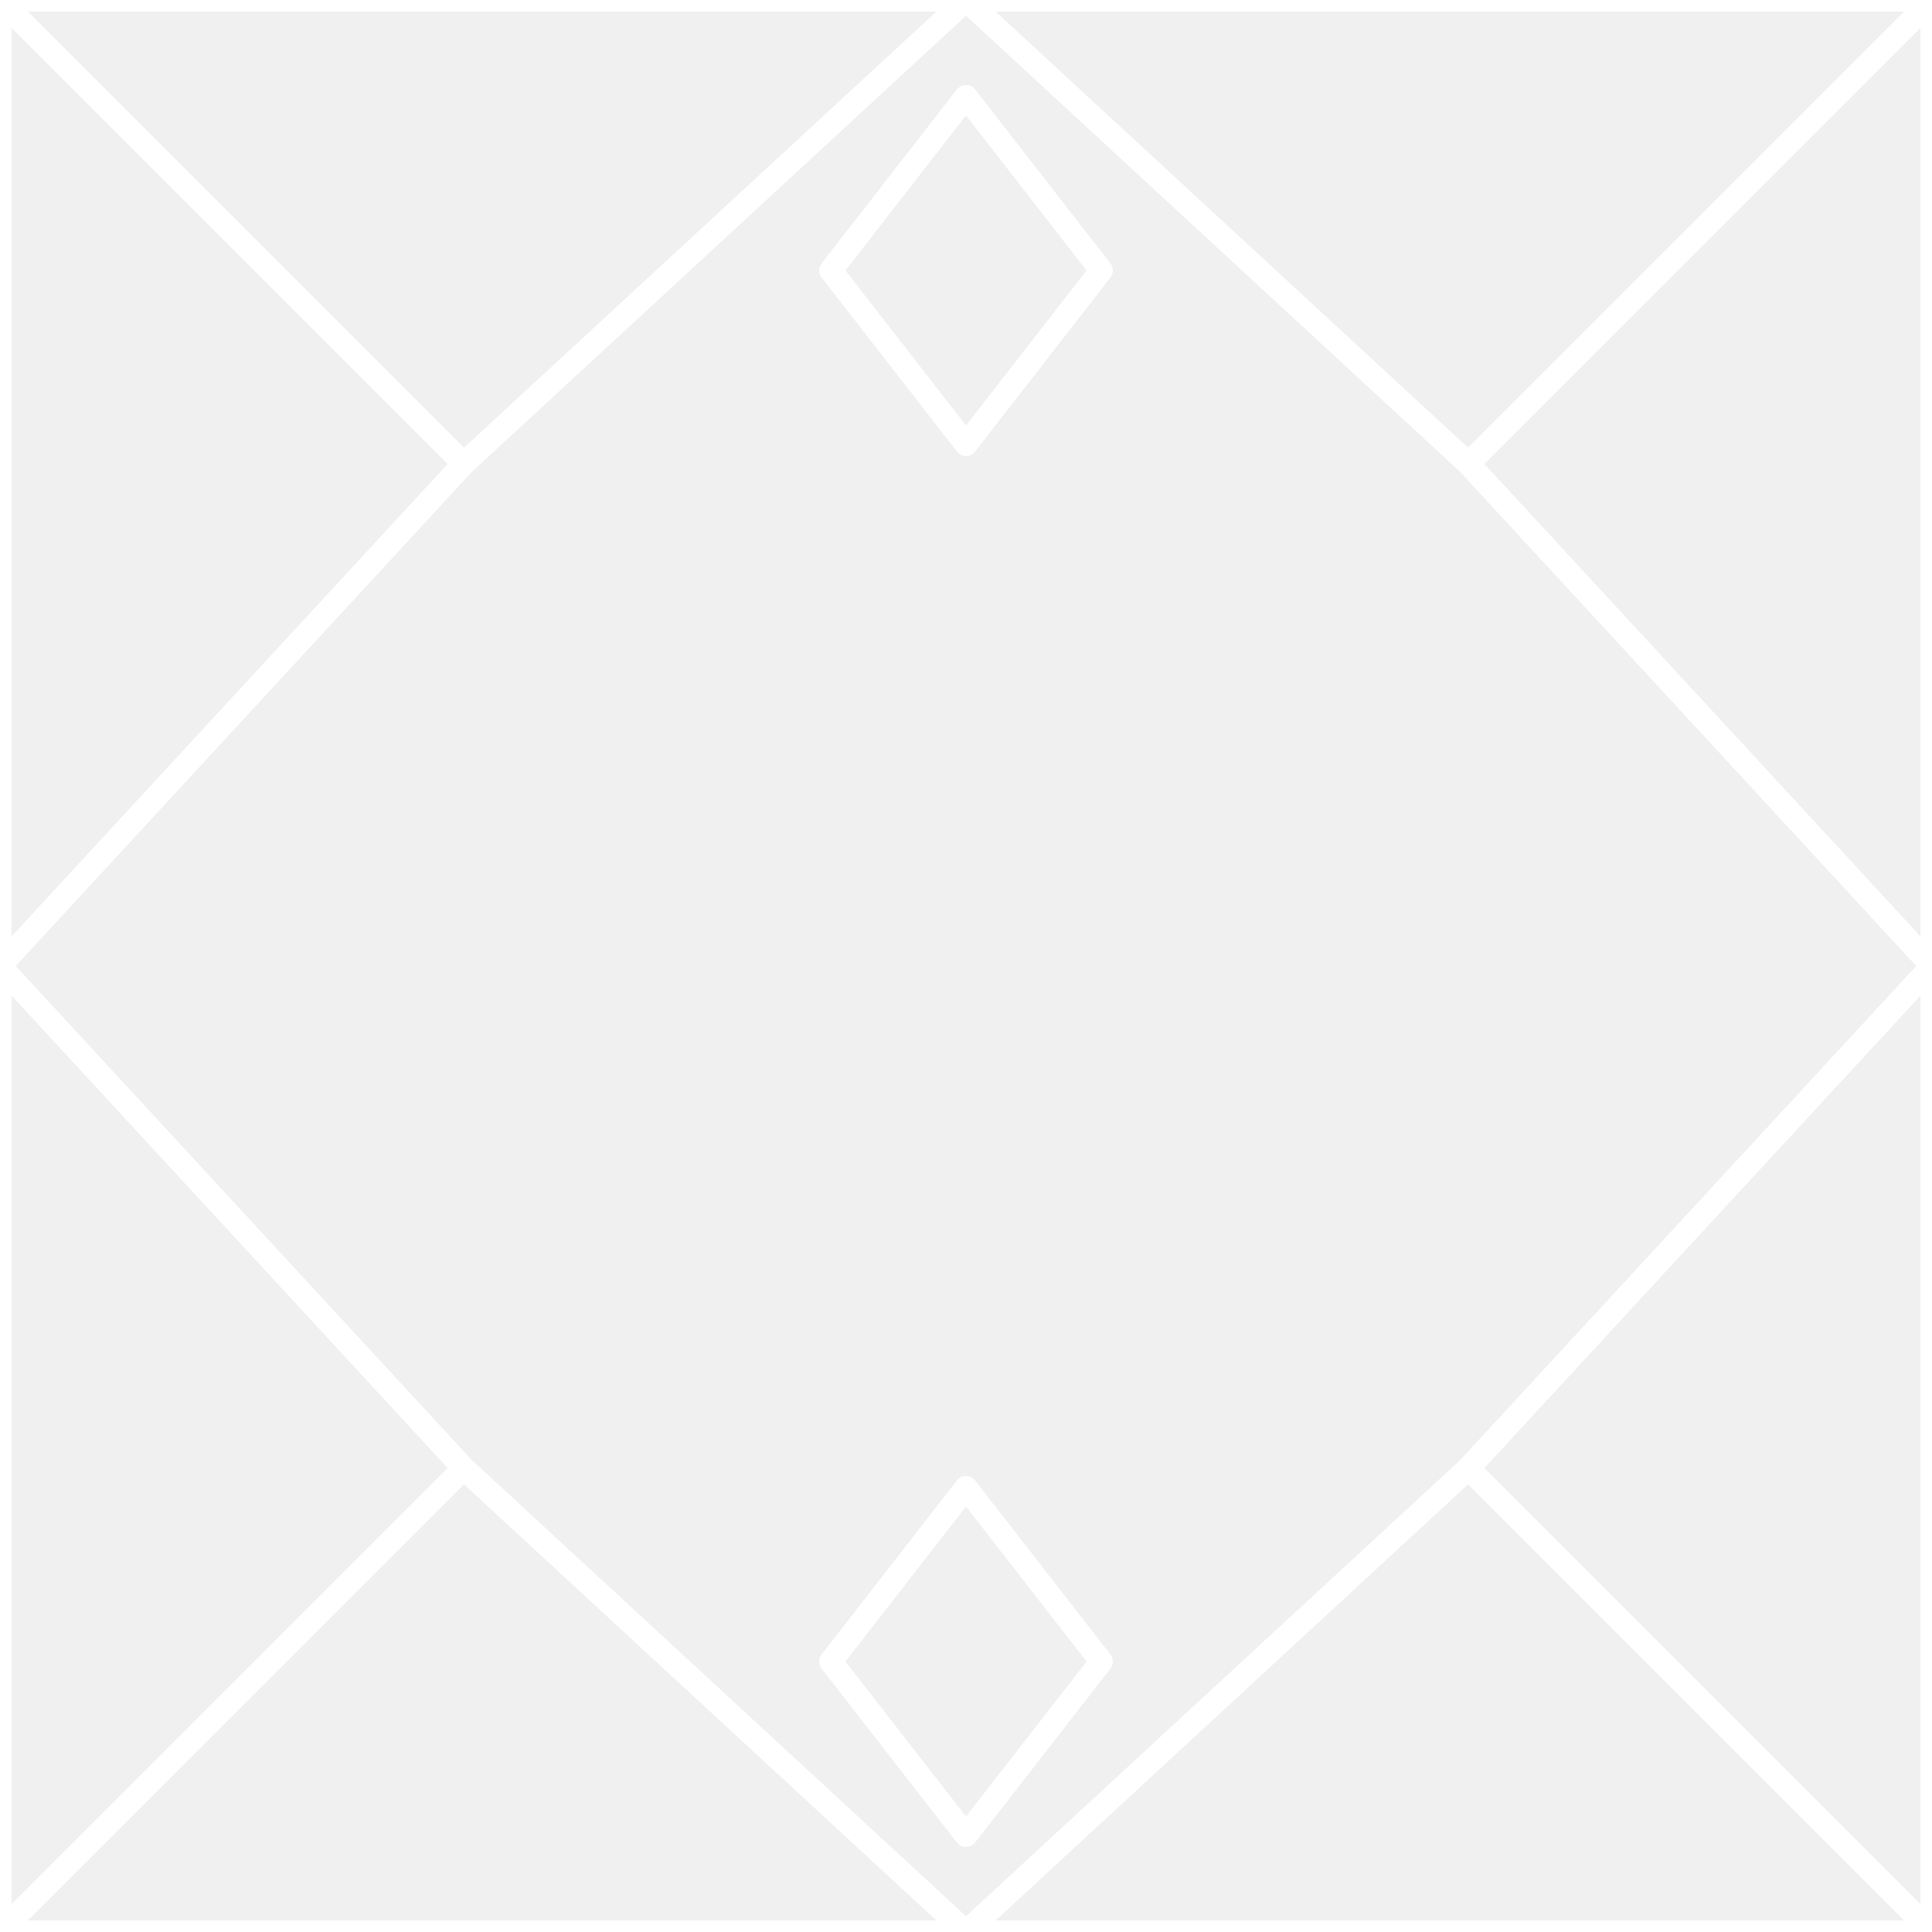
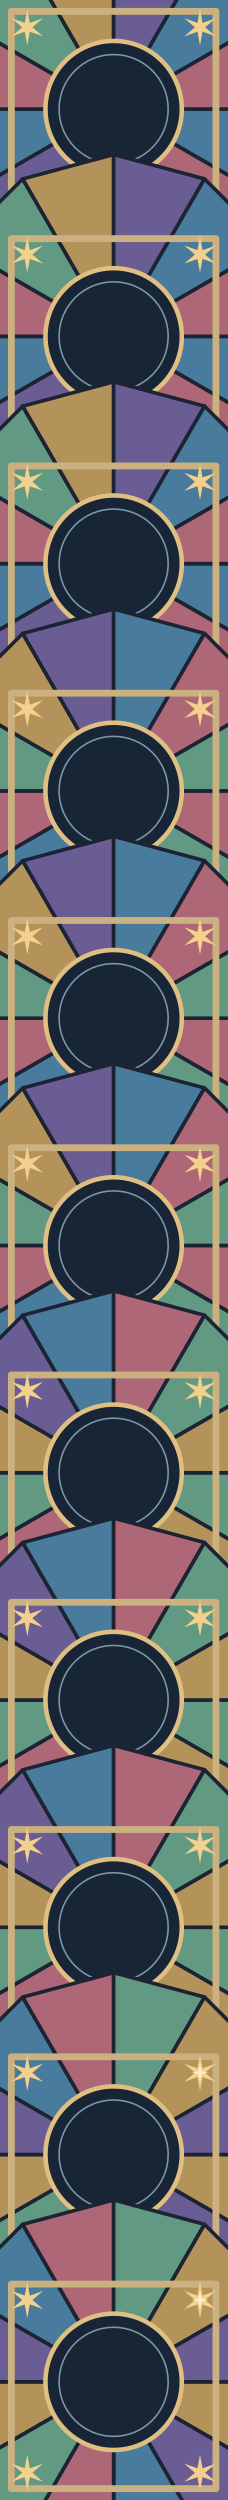
- <svg xmlns="http://www.w3.org/2000/svg" viewBox="0 0 100 100">
-   <g fill="none" stroke="white" stroke-width="1.2" stroke-linecap="round" stroke-linejoin="round">
-     <path d="M0 0h100v100H0zM0 0l24 24L50 0l26 24L100 0M0 100l24-24 26 24 26-24 24 24M0 0l24 24L0 50l24 26L0 100M100 0 76 24l24 26-24 26 24 24" />
-     <path d="m50 5 7 9-7 9-7-9zm0 72 7 9-7 9-7-9z" />
+ <svg xmlns="http://www.w3.org/2000/svg" viewBox="0 0 100 1100">
+   <defs />
+   <g transform="translate(0 0)">
+     <rect x="0" y="0" width="100" height="100" rx="0" fill="#182435" stroke="none" stroke-width="1" />
+     <path d="M50 48  130.0 48.0 119.282 88.0z" fill="#487b9c" stroke="#1c2333" stroke-width="1.6" stroke-linejoin="round" stroke-linecap="round" opacity="1" />
+     <path d="M50 48  119.282 88.0 90.0 117.282z" fill="#ad6777" stroke="#1c2333" stroke-width="1.6" stroke-linejoin="round" stroke-linecap="round" opacity="1" />
+     <path d="M50 48  90.0 117.282 50 128.0z" fill="#619982" stroke="#1c2333" stroke-width="1.6" stroke-linejoin="round" stroke-linecap="round" opacity="1" />
+     <path d="M50 48  50 128.0 10 117.282z" fill="#b39359" stroke="#1c2333" stroke-width="1.6" stroke-linejoin="round" stroke-linecap="round" opacity="1" />
+     <path d="M50 48  10 117.282 -19.282 88.0z" fill="#6a5d94" stroke="#1c2333" stroke-width="1.6" stroke-linejoin="round" stroke-linecap="round" opacity="1" />
+     <path d="M50 48  -19.282 88.0 -30.0 48z" fill="#487b9c" stroke="#1c2333" stroke-width="1.6" stroke-linejoin="round" stroke-linecap="round" opacity="1" />
+     <path d="M50 48  -30.0 48 -19.282 8z" fill="#ad6777" stroke="#1c2333" stroke-width="1.6" stroke-linejoin="round" stroke-linecap="round" opacity="1" />
+     <path d="M50 48  -19.282 8 10 -21.282z" fill="#619982" stroke="#1c2333" stroke-width="1.6" stroke-linejoin="round" stroke-linecap="round" opacity="1" />
+     <path d="M50 48  10 -21.282 50 -32.0z" fill="#b39359" stroke="#1c2333" stroke-width="1.6" stroke-linejoin="round" stroke-linecap="round" opacity="1" />
+     <path d="M50 48  50 -32.0 90.0 -21.282z" fill="#6a5d94" stroke="#1c2333" stroke-width="1.6" stroke-linejoin="round" stroke-linecap="round" opacity="1" />
+     <path d="M50 48  90.0 -21.282 119.282 8z" fill="#487b9c" stroke="#1c2333" stroke-width="1.6" stroke-linejoin="round" stroke-linecap="round" opacity="1" />
+     <path d="M50 48  119.282 8 130.0 48z" fill="#ad6777" stroke="#1c2333" stroke-width="1.6" stroke-linejoin="round" stroke-linecap="round" opacity="1" />
+     <circle cx="50" cy="48" r="30" fill="#182536" stroke="#e0bf83" stroke-width="2" />
+     <path d="M5 5h90v90H5z" fill="none" stroke="#ccb180" stroke-width="3" stroke-linejoin="round" stroke-linecap="round" opacity="1" />
+     <circle cx="50" cy="48" r="24" fill="none" stroke="#7b98a8" stroke-width="0.7" />
+     <polygon points="12.00,4.00 13.12,10.06 18.93,8.00 14.24,12.00 18.93,16.00 13.12,13.94 12.00,20.00 10.88,13.94 5.07,16.00 9.76,12.00 5.07,8.00 10.88,10.06" fill="#f3d18d" />
+     <polygon points="88.00,4.00 89.12,10.06 94.93,8.00 90.24,12.00 94.93,16.00 89.12,13.94 88.00,20.00 86.88,13.94 81.07,16.00 85.76,12.00 81.07,8.00 86.88,10.06" fill="#f3d18d" />
+     <polygon points="12.00,80.00 13.12,86.06 18.93,84.00 14.24,88.00 18.93,92.00 13.12,89.94 12.00,96.00 10.88,89.94 5.07,92.00 9.76,88.00 5.07,84.00 10.88,86.06" fill="#f3d18d" />
+     <polygon points="88.00,80.00 89.12,86.06 94.93,84.00 90.24,88.00 94.93,92.00 89.12,89.94 88.00,96.00 86.88,89.94 81.07,92.00 85.76,88.00 81.07,84.00 86.88,86.06" fill="#f3d18d" />
+   </g>
+   <g transform="translate(0 100)">
+     <rect x="0" y="0" width="100" height="100" rx="0" fill="#182435" stroke="none" stroke-width="1" />
+     <path d="M50 48  130.0 48.0 119.282 88.0z" fill="#487b9c" stroke="#1c2333" stroke-width="1.6" stroke-linejoin="round" stroke-linecap="round" opacity="1" />
+     <path d="M50 48  119.282 88.0 90.0 117.282z" fill="#ad6777" stroke="#1c2333" stroke-width="1.6" stroke-linejoin="round" stroke-linecap="round" opacity="1" />
+     <path d="M50 48  90.0 117.282 50 128.0z" fill="#619982" stroke="#1c2333" stroke-width="1.6" stroke-linejoin="round" stroke-linecap="round" opacity="1" />
+     <path d="M50 48  50 128.0 10 117.282z" fill="#b39359" stroke="#1c2333" stroke-width="1.6" stroke-linejoin="round" stroke-linecap="round" opacity="1" />
+     <path d="M50 48  10 117.282 -19.282 88.0z" fill="#6a5d94" stroke="#1c2333" stroke-width="1.6" stroke-linejoin="round" stroke-linecap="round" opacity="1" />
+     <path d="M50 48  -19.282 88.0 -30.0 48z" fill="#487b9c" stroke="#1c2333" stroke-width="1.6" stroke-linejoin="round" stroke-linecap="round" opacity="1" />
+     <path d="M50 48  -30.0 48 -19.282 8z" fill="#ad6777" stroke="#1c2333" stroke-width="1.6" stroke-linejoin="round" stroke-linecap="round" opacity="1" />
+     <path d="M50 48  -19.282 8 10 -21.282z" fill="#619982" stroke="#1c2333" stroke-width="1.6" stroke-linejoin="round" stroke-linecap="round" opacity="1" />
+     <path d="M50 48  10 -21.282 50 -32.0z" fill="#b39359" stroke="#1c2333" stroke-width="1.6" stroke-linejoin="round" stroke-linecap="round" opacity="1" />
+     <path d="M50 48  50 -32.0 90.0 -21.282z" fill="#6a5d94" stroke="#1c2333" stroke-width="1.6" stroke-linejoin="round" stroke-linecap="round" opacity="1" />
+     <path d="M50 48  90.0 -21.282 119.282 8z" fill="#487b9c" stroke="#1c2333" stroke-width="1.6" stroke-linejoin="round" stroke-linecap="round" opacity="1" />
+     <path d="M50 48  119.282 8 130.0 48z" fill="#ad6777" stroke="#1c2333" stroke-width="1.6" stroke-linejoin="round" stroke-linecap="round" opacity="1" />
+     <circle cx="50" cy="48" r="30" fill="#182536" stroke="#e0bf83" stroke-width="2" />
+     <path d="M5 5h90v90H5z" fill="none" stroke="#ccb180" stroke-width="3" stroke-linejoin="round" stroke-linecap="round" opacity="1" />
+     <circle cx="50" cy="48" r="24" fill="none" stroke="#7b98a8" stroke-width="0.7" />
+     <polygon points="12.00,4.00 13.12,10.06 18.93,8.00 14.24,12.00 18.93,16.00 13.12,13.94 12.00,20.00 10.88,13.94 5.07,16.00 9.76,12.00 5.07,8.00 10.88,10.06" fill="#f3d18d" />
+     <polygon points="88.00,4.00 89.12,10.06 94.93,8.00 90.24,12.00 94.93,16.00 89.12,13.94 88.00,20.00 86.88,13.94 81.07,16.00 85.76,12.00 81.07,8.00 86.88,10.06" fill="#f3d18d" />
+     <polygon points="12.00,80.00 13.12,86.06 18.93,84.00 14.24,88.00 18.93,92.00 13.12,89.94 12.00,96.00 10.88,89.94 5.07,92.00 9.76,88.00 5.07,84.00 10.88,86.06" fill="#f3d18d" />
+     <polygon points="88.00,80.00 89.12,86.06 94.93,84.00 90.24,88.00 94.93,92.00 89.12,89.94 88.00,96.00 86.88,89.94 81.07,92.00 85.76,88.00 81.07,84.00 86.88,86.06" fill="#f3d18d" />
+   </g>
+   <g transform="translate(0 200)">
+     <rect x="0" y="0" width="100" height="100" rx="0" fill="#182435" stroke="none" stroke-width="1" />
+     <path d="M50 48  130.0 48.0 119.282 88.0z" fill="#487b9c" stroke="#1c2333" stroke-width="1.6" stroke-linejoin="round" stroke-linecap="round" opacity="1" />
+     <path d="M50 48  119.282 88.0 90.0 117.282z" fill="#ad6777" stroke="#1c2333" stroke-width="1.6" stroke-linejoin="round" stroke-linecap="round" opacity="1" />
+     <path d="M50 48  90.0 117.282 50 128.0z" fill="#619982" stroke="#1c2333" stroke-width="1.6" stroke-linejoin="round" stroke-linecap="round" opacity="1" />
+     <path d="M50 48  50 128.0 10 117.282z" fill="#b39359" stroke="#1c2333" stroke-width="1.6" stroke-linejoin="round" stroke-linecap="round" opacity="1" />
+     <path d="M50 48  10 117.282 -19.282 88.0z" fill="#6a5d94" stroke="#1c2333" stroke-width="1.6" stroke-linejoin="round" stroke-linecap="round" opacity="1" />
+     <path d="M50 48  -19.282 88.0 -30.0 48z" fill="#487b9c" stroke="#1c2333" stroke-width="1.6" stroke-linejoin="round" stroke-linecap="round" opacity="1" />
+     <path d="M50 48  -30.0 48 -19.282 8z" fill="#ad6777" stroke="#1c2333" stroke-width="1.6" stroke-linejoin="round" stroke-linecap="round" opacity="1" />
+     <path d="M50 48  -19.282 8 10 -21.282z" fill="#619982" stroke="#1c2333" stroke-width="1.6" stroke-linejoin="round" stroke-linecap="round" opacity="1" />
+     <path d="M50 48  10 -21.282 50 -32.0z" fill="#b39359" stroke="#1c2333" stroke-width="1.6" stroke-linejoin="round" stroke-linecap="round" opacity="1" />
+     <path d="M50 48  50 -32.0 90.0 -21.282z" fill="#6a5d94" stroke="#1c2333" stroke-width="1.6" stroke-linejoin="round" stroke-linecap="round" opacity="1" />
+     <path d="M50 48  90.0 -21.282 119.282 8z" fill="#487b9c" stroke="#1c2333" stroke-width="1.6" stroke-linejoin="round" stroke-linecap="round" opacity="1" />
+     <path d="M50 48  119.282 8 130.0 48z" fill="#ad6777" stroke="#1c2333" stroke-width="1.6" stroke-linejoin="round" stroke-linecap="round" opacity="1" />
+     <circle cx="50" cy="48" r="30" fill="#182536" stroke="#e0bf83" stroke-width="2" />
+     <path d="M5 5h90v90H5z" fill="none" stroke="#ccb180" stroke-width="3" stroke-linejoin="round" stroke-linecap="round" opacity="1" />
+     <circle cx="50" cy="48" r="24" fill="none" stroke="#7b98a8" stroke-width="0.7" />
+     <polygon points="12.00,4.00 13.12,10.06 18.93,8.00 14.24,12.00 18.93,16.00 13.12,13.94 12.00,20.00 10.88,13.94 5.07,16.00 9.76,12.00 5.07,8.00 10.88,10.06" fill="#f3d18d" />
+     <polygon points="88.00,4.00 89.12,10.06 94.93,8.00 90.24,12.00 94.93,16.00 89.12,13.94 88.00,20.00 86.88,13.94 81.07,16.00 85.76,12.00 81.07,8.00 86.88,10.06" fill="#f3d18d" />
+     <polygon points="12.00,80.00 13.12,86.06 18.93,84.00 14.24,88.00 18.93,92.00 13.12,89.94 12.00,96.00 10.88,89.94 5.07,92.00 9.76,88.00 5.07,84.00 10.88,86.06" fill="#f3d18d" />
+     <polygon points="88.00,80.00 89.12,86.06 94.93,84.00 90.24,88.00 94.93,92.00 89.12,89.94 88.00,96.00 86.88,89.94 81.07,92.00 85.76,88.00 81.07,84.00 86.88,86.06" fill="#f3d18d" />
+   </g>
+   <g transform="translate(0 300)">
+     <rect x="0" y="0" width="100" height="100" rx="0" fill="#182435" stroke="none" stroke-width="1" />
+     <path d="M50 48  130.0 48.0 119.282 88.0z" fill="#ad6777" stroke="#1c2333" stroke-width="1.6" stroke-linejoin="round" stroke-linecap="round" opacity="1" />
+     <path d="M50 48  119.282 88.0 90.0 117.282z" fill="#619982" stroke="#1c2333" stroke-width="1.6" stroke-linejoin="round" stroke-linecap="round" opacity="1" />
+     <path d="M50 48  90.0 117.282 50 128.0z" fill="#b39359" stroke="#1c2333" stroke-width="1.6" stroke-linejoin="round" stroke-linecap="round" opacity="1" />
+     <path d="M50 48  50 128.0 10 117.282z" fill="#6a5d94" stroke="#1c2333" stroke-width="1.6" stroke-linejoin="round" stroke-linecap="round" opacity="1" />
+     <path d="M50 48  10 117.282 -19.282 88.0z" fill="#487b9c" stroke="#1c2333" stroke-width="1.6" stroke-linejoin="round" stroke-linecap="round" opacity="1" />
+     <path d="M50 48  -19.282 88.0 -30.0 48z" fill="#ad6777" stroke="#1c2333" stroke-width="1.6" stroke-linejoin="round" stroke-linecap="round" opacity="1" />
+     <path d="M50 48  -30.0 48 -19.282 8z" fill="#619982" stroke="#1c2333" stroke-width="1.6" stroke-linejoin="round" stroke-linecap="round" opacity="1" />
+     <path d="M50 48  -19.282 8 10 -21.282z" fill="#b39359" stroke="#1c2333" stroke-width="1.6" stroke-linejoin="round" stroke-linecap="round" opacity="1" />
+     <path d="M50 48  10 -21.282 50 -32.0z" fill="#6a5d94" stroke="#1c2333" stroke-width="1.6" stroke-linejoin="round" stroke-linecap="round" opacity="1" />
+     <path d="M50 48  50 -32.0 90.0 -21.282z" fill="#487b9c" stroke="#1c2333" stroke-width="1.6" stroke-linejoin="round" stroke-linecap="round" opacity="1" />
+     <path d="M50 48  90.0 -21.282 119.282 8z" fill="#ad6777" stroke="#1c2333" stroke-width="1.6" stroke-linejoin="round" stroke-linecap="round" opacity="1" />
+     <path d="M50 48  119.282 8 130.0 48z" fill="#619982" stroke="#1c2333" stroke-width="1.6" stroke-linejoin="round" stroke-linecap="round" opacity="1" />
+     <circle cx="50" cy="48" r="30" fill="#182536" stroke="#e0bf83" stroke-width="2" />
+     <path d="M5 5h90v90H5z" fill="none" stroke="#ccb180" stroke-width="3" stroke-linejoin="round" stroke-linecap="round" opacity="1" />
+     <circle cx="50" cy="48" r="24" fill="none" stroke="#7b98a8" stroke-width="0.7" />
+     <polygon points="12.00,4.00 13.12,10.06 18.93,8.00 14.24,12.00 18.93,16.00 13.12,13.94 12.00,20.00 10.88,13.94 5.07,16.00 9.76,12.00 5.07,8.00 10.88,10.06" fill="#f3d18d" />
+     <polygon points="88.00,4.00 89.12,10.06 94.93,8.00 90.24,12.00 94.93,16.00 89.12,13.94 88.00,20.00 86.88,13.94 81.07,16.00 85.76,12.00 81.07,8.00 86.88,10.06" fill="#f3d18d" />
+     <polygon points="12.00,80.00 13.12,86.06 18.93,84.00 14.24,88.00 18.93,92.00 13.12,89.94 12.00,96.00 10.88,89.94 5.07,92.00 9.76,88.00 5.07,84.00 10.88,86.06" fill="#f3d18d" />
+     <polygon points="88.00,80.00 89.12,86.06 94.93,84.00 90.24,88.00 94.93,92.00 89.12,89.94 88.00,96.00 86.88,89.94 81.07,92.00 85.76,88.00 81.07,84.00 86.88,86.06" fill="#f3d18d" />
+   </g>
+   <g transform="translate(0 400)">
+     <rect x="0" y="0" width="100" height="100" rx="0" fill="#182435" stroke="none" stroke-width="1" />
+     <path d="M50 48  130.0 48.0 119.282 88.0z" fill="#ad6777" stroke="#1c2333" stroke-width="1.6" stroke-linejoin="round" stroke-linecap="round" opacity="1" />
+     <path d="M50 48  119.282 88.0 90.0 117.282z" fill="#619982" stroke="#1c2333" stroke-width="1.6" stroke-linejoin="round" stroke-linecap="round" opacity="1" />
+     <path d="M50 48  90.0 117.282 50 128.0z" fill="#b39359" stroke="#1c2333" stroke-width="1.6" stroke-linejoin="round" stroke-linecap="round" opacity="1" />
+     <path d="M50 48  50 128.0 10 117.282z" fill="#6a5d94" stroke="#1c2333" stroke-width="1.6" stroke-linejoin="round" stroke-linecap="round" opacity="1" />
+     <path d="M50 48  10 117.282 -19.282 88.0z" fill="#487b9c" stroke="#1c2333" stroke-width="1.6" stroke-linejoin="round" stroke-linecap="round" opacity="1" />
+     <path d="M50 48  -19.282 88.0 -30.0 48z" fill="#ad6777" stroke="#1c2333" stroke-width="1.6" stroke-linejoin="round" stroke-linecap="round" opacity="1" />
+     <path d="M50 48  -30.0 48 -19.282 8z" fill="#619982" stroke="#1c2333" stroke-width="1.6" stroke-linejoin="round" stroke-linecap="round" opacity="1" />
+     <path d="M50 48  -19.282 8 10 -21.282z" fill="#b39359" stroke="#1c2333" stroke-width="1.6" stroke-linejoin="round" stroke-linecap="round" opacity="1" />
+     <path d="M50 48  10 -21.282 50 -32.0z" fill="#6a5d94" stroke="#1c2333" stroke-width="1.6" stroke-linejoin="round" stroke-linecap="round" opacity="1" />
+     <path d="M50 48  50 -32.0 90.0 -21.282z" fill="#487b9c" stroke="#1c2333" stroke-width="1.6" stroke-linejoin="round" stroke-linecap="round" opacity="1" />
+     <path d="M50 48  90.0 -21.282 119.282 8z" fill="#ad6777" stroke="#1c2333" stroke-width="1.6" stroke-linejoin="round" stroke-linecap="round" opacity="1" />
+     <path d="M50 48  119.282 8 130.0 48z" fill="#619982" stroke="#1c2333" stroke-width="1.6" stroke-linejoin="round" stroke-linecap="round" opacity="1" />
+     <circle cx="50" cy="48" r="30" fill="#182536" stroke="#e0bf83" stroke-width="2" />
+     <path d="M5 5h90v90H5z" fill="none" stroke="#ccb180" stroke-width="3" stroke-linejoin="round" stroke-linecap="round" opacity="1" />
+     <circle cx="50" cy="48" r="24" fill="none" stroke="#7b98a8" stroke-width="0.7" />
+     <polygon points="12.00,4.00 13.12,10.06 18.93,8.00 14.24,12.00 18.93,16.00 13.12,13.94 12.00,20.00 10.88,13.94 5.07,16.00 9.76,12.00 5.07,8.00 10.88,10.06" fill="#f3d18d" />
+     <polygon points="88.00,4.00 89.12,10.06 94.93,8.00 90.24,12.00 94.93,16.00 89.12,13.94 88.00,20.00 86.88,13.94 81.07,16.00 85.76,12.00 81.07,8.00 86.88,10.06" fill="#f3d18d" />
+     <polygon points="12.00,80.00 13.12,86.06 18.93,84.00 14.24,88.00 18.93,92.00 13.12,89.94 12.00,96.00 10.88,89.94 5.07,92.00 9.76,88.00 5.07,84.00 10.88,86.06" fill="#f3d18d" />
+     <polygon points="88.00,80.00 89.12,86.06 94.93,84.00 90.24,88.00 94.93,92.00 89.12,89.94 88.00,96.00 86.88,89.94 81.07,92.00 85.76,88.00 81.07,84.00 86.88,86.06" fill="#f3d18d" />
+   </g>
+   <g transform="translate(0 500)">
+     <rect x="0" y="0" width="100" height="100" rx="0" fill="#182435" stroke="none" stroke-width="1" />
+     <path d="M50 48  130.0 48.0 119.282 88.0z" fill="#ad6777" stroke="#1c2333" stroke-width="1.6" stroke-linejoin="round" stroke-linecap="round" opacity="1" />
+     <path d="M50 48  119.282 88.0 90.0 117.282z" fill="#619982" stroke="#1c2333" stroke-width="1.6" stroke-linejoin="round" stroke-linecap="round" opacity="1" />
+     <path d="M50 48  90.0 117.282 50 128.0z" fill="#b39359" stroke="#1c2333" stroke-width="1.6" stroke-linejoin="round" stroke-linecap="round" opacity="1" />
+     <path d="M50 48  50 128.0 10 117.282z" fill="#6a5d94" stroke="#1c2333" stroke-width="1.6" stroke-linejoin="round" stroke-linecap="round" opacity="1" />
+     <path d="M50 48  10 117.282 -19.282 88.0z" fill="#487b9c" stroke="#1c2333" stroke-width="1.6" stroke-linejoin="round" stroke-linecap="round" opacity="1" />
+     <path d="M50 48  -19.282 88.0 -30.0 48z" fill="#ad6777" stroke="#1c2333" stroke-width="1.6" stroke-linejoin="round" stroke-linecap="round" opacity="1" />
+     <path d="M50 48  -30.0 48 -19.282 8z" fill="#619982" stroke="#1c2333" stroke-width="1.6" stroke-linejoin="round" stroke-linecap="round" opacity="1" />
+     <path d="M50 48  -19.282 8 10 -21.282z" fill="#b39359" stroke="#1c2333" stroke-width="1.6" stroke-linejoin="round" stroke-linecap="round" opacity="1" />
+     <path d="M50 48  10 -21.282 50 -32.0z" fill="#6a5d94" stroke="#1c2333" stroke-width="1.6" stroke-linejoin="round" stroke-linecap="round" opacity="1" />
+     <path d="M50 48  50 -32.0 90.0 -21.282z" fill="#487b9c" stroke="#1c2333" stroke-width="1.6" stroke-linejoin="round" stroke-linecap="round" opacity="1" />
+     <path d="M50 48  90.0 -21.282 119.282 8z" fill="#ad6777" stroke="#1c2333" stroke-width="1.6" stroke-linejoin="round" stroke-linecap="round" opacity="1" />
+     <path d="M50 48  119.282 8 130.0 48z" fill="#619982" stroke="#1c2333" stroke-width="1.6" stroke-linejoin="round" stroke-linecap="round" opacity="1" />
+     <circle cx="50" cy="48" r="30" fill="#182536" stroke="#e0bf83" stroke-width="2" />
+     <path d="M5 5h90v90H5z" fill="none" stroke="#ccb180" stroke-width="3" stroke-linejoin="round" stroke-linecap="round" opacity="1" />
+     <circle cx="50" cy="48" r="24" fill="none" stroke="#7b98a8" stroke-width="0.7" />
+     <polygon points="12.00,4.00 13.12,10.06 18.93,8.00 14.24,12.00 18.93,16.00 13.12,13.94 12.00,20.00 10.88,13.94 5.07,16.00 9.76,12.00 5.07,8.00 10.88,10.06" fill="#f3d18d" />
+     <polygon points="88.00,4.00 89.12,10.06 94.93,8.00 90.24,12.00 94.93,16.00 89.12,13.94 88.00,20.00 86.88,13.94 81.07,16.00 85.76,12.00 81.07,8.00 86.88,10.06" fill="#f3d18d" />
+     <polygon points="12.00,80.00 13.12,86.06 18.93,84.00 14.24,88.00 18.93,92.00 13.12,89.94 12.00,96.00 10.88,89.94 5.07,92.00 9.76,88.00 5.07,84.00 10.88,86.06" fill="#f3d18d" />
+     <polygon points="88.00,80.00 89.12,86.06 94.93,84.00 90.24,88.00 94.93,92.00 89.12,89.94 88.00,96.00 86.88,89.94 81.07,92.00 85.76,88.00 81.07,84.00 86.88,86.06" fill="#f3d18d" />
+   </g>
+   <g transform="translate(0 600)">
+     <rect x="0" y="0" width="100" height="100" rx="0" fill="#182435" stroke="none" stroke-width="1" />
+     <path d="M50 48  130.0 48.0 119.282 88.0z" fill="#619982" stroke="#1c2333" stroke-width="1.6" stroke-linejoin="round" stroke-linecap="round" opacity="1" />
+     <path d="M50 48  119.282 88.0 90.0 117.282z" fill="#b39359" stroke="#1c2333" stroke-width="1.6" stroke-linejoin="round" stroke-linecap="round" opacity="1" />
+     <path d="M50 48  90.0 117.282 50 128.0z" fill="#6a5d94" stroke="#1c2333" stroke-width="1.6" stroke-linejoin="round" stroke-linecap="round" opacity="1" />
+     <path d="M50 48  50 128.0 10 117.282z" fill="#487b9c" stroke="#1c2333" stroke-width="1.6" stroke-linejoin="round" stroke-linecap="round" opacity="1" />
+     <path d="M50 48  10 117.282 -19.282 88.0z" fill="#ad6777" stroke="#1c2333" stroke-width="1.6" stroke-linejoin="round" stroke-linecap="round" opacity="1" />
+     <path d="M50 48  -19.282 88.0 -30.0 48z" fill="#619982" stroke="#1c2333" stroke-width="1.6" stroke-linejoin="round" stroke-linecap="round" opacity="1" />
+     <path d="M50 48  -30.0 48 -19.282 8z" fill="#b39359" stroke="#1c2333" stroke-width="1.6" stroke-linejoin="round" stroke-linecap="round" opacity="1" />
+     <path d="M50 48  -19.282 8 10 -21.282z" fill="#6a5d94" stroke="#1c2333" stroke-width="1.6" stroke-linejoin="round" stroke-linecap="round" opacity="1" />
+     <path d="M50 48  10 -21.282 50 -32.0z" fill="#487b9c" stroke="#1c2333" stroke-width="1.6" stroke-linejoin="round" stroke-linecap="round" opacity="1" />
+     <path d="M50 48  50 -32.0 90.0 -21.282z" fill="#ad6777" stroke="#1c2333" stroke-width="1.6" stroke-linejoin="round" stroke-linecap="round" opacity="1" />
+     <path d="M50 48  90.0 -21.282 119.282 8z" fill="#619982" stroke="#1c2333" stroke-width="1.6" stroke-linejoin="round" stroke-linecap="round" opacity="1" />
+     <path d="M50 48  119.282 8 130.0 48z" fill="#b39359" stroke="#1c2333" stroke-width="1.6" stroke-linejoin="round" stroke-linecap="round" opacity="1" />
+     <circle cx="50" cy="48" r="30" fill="#182536" stroke="#e0bf83" stroke-width="2" />
+     <path d="M5 5h90v90H5z" fill="none" stroke="#ccb180" stroke-width="3" stroke-linejoin="round" stroke-linecap="round" opacity="1" />
+     <circle cx="50" cy="48" r="24" fill="none" stroke="#7b98a8" stroke-width="0.7" />
+     <polygon points="12.00,4.00 13.12,10.06 18.93,8.00 14.24,12.00 18.93,16.00 13.12,13.94 12.00,20.00 10.88,13.94 5.07,16.00 9.76,12.00 5.07,8.00 10.88,10.06" fill="#f3d18d" />
+     <polygon points="88.00,4.00 89.12,10.06 94.93,8.00 90.24,12.00 94.93,16.00 89.12,13.94 88.00,20.00 86.88,13.94 81.07,16.00 85.76,12.00 81.07,8.00 86.88,10.06" fill="#f3d18d" />
+     <polygon points="12.00,80.00 13.12,86.06 18.93,84.00 14.24,88.00 18.93,92.00 13.12,89.94 12.00,96.00 10.88,89.94 5.07,92.00 9.76,88.00 5.07,84.00 10.88,86.06" fill="#f3d18d" />
+     <polygon points="88.00,80.00 89.12,86.06 94.93,84.00 90.24,88.00 94.93,92.00 89.12,89.94 88.00,96.00 86.88,89.94 81.07,92.00 85.76,88.00 81.07,84.00 86.88,86.06" fill="#f3d18d" />
+   </g>
+   <g transform="translate(0 700)">
+     <rect x="0" y="0" width="100" height="100" rx="0" fill="#182435" stroke="none" stroke-width="1" />
+     <path d="M50 48  130.0 48.0 119.282 88.0z" fill="#619982" stroke="#1c2333" stroke-width="1.6" stroke-linejoin="round" stroke-linecap="round" opacity="1" />
+     <path d="M50 48  119.282 88.0 90.0 117.282z" fill="#b39359" stroke="#1c2333" stroke-width="1.6" stroke-linejoin="round" stroke-linecap="round" opacity="1" />
+     <path d="M50 48  90.0 117.282 50 128.0z" fill="#6a5d94" stroke="#1c2333" stroke-width="1.6" stroke-linejoin="round" stroke-linecap="round" opacity="1" />
+     <path d="M50 48  50 128.0 10 117.282z" fill="#487b9c" stroke="#1c2333" stroke-width="1.6" stroke-linejoin="round" stroke-linecap="round" opacity="1" />
+     <path d="M50 48  10 117.282 -19.282 88.0z" fill="#ad6777" stroke="#1c2333" stroke-width="1.6" stroke-linejoin="round" stroke-linecap="round" opacity="1" />
+     <path d="M50 48  -19.282 88.0 -30.0 48z" fill="#619982" stroke="#1c2333" stroke-width="1.6" stroke-linejoin="round" stroke-linecap="round" opacity="1" />
+     <path d="M50 48  -30.0 48 -19.282 8z" fill="#b39359" stroke="#1c2333" stroke-width="1.6" stroke-linejoin="round" stroke-linecap="round" opacity="1" />
+     <path d="M50 48  -19.282 8 10 -21.282z" fill="#6a5d94" stroke="#1c2333" stroke-width="1.6" stroke-linejoin="round" stroke-linecap="round" opacity="1" />
+     <path d="M50 48  10 -21.282 50 -32.0z" fill="#487b9c" stroke="#1c2333" stroke-width="1.6" stroke-linejoin="round" stroke-linecap="round" opacity="1" />
+     <path d="M50 48  50 -32.0 90.0 -21.282z" fill="#ad6777" stroke="#1c2333" stroke-width="1.6" stroke-linejoin="round" stroke-linecap="round" opacity="1" />
+     <path d="M50 48  90.0 -21.282 119.282 8z" fill="#619982" stroke="#1c2333" stroke-width="1.6" stroke-linejoin="round" stroke-linecap="round" opacity="1" />
+     <path d="M50 48  119.282 8 130.0 48z" fill="#b39359" stroke="#1c2333" stroke-width="1.6" stroke-linejoin="round" stroke-linecap="round" opacity="1" />
+     <circle cx="50" cy="48" r="30" fill="#182536" stroke="#e0bf83" stroke-width="2" />
+     <path d="M5 5h90v90H5z" fill="none" stroke="#ccb180" stroke-width="3" stroke-linejoin="round" stroke-linecap="round" opacity="1" />
+     <circle cx="50" cy="48" r="24" fill="none" stroke="#7b98a8" stroke-width="0.7" />
+     <polygon points="12.00,4.00 13.12,10.06 18.93,8.00 14.24,12.00 18.93,16.00 13.12,13.94 12.00,20.00 10.88,13.94 5.07,16.00 9.76,12.00 5.07,8.00 10.88,10.06" fill="#f3d18d" />
+     <polygon points="88.00,4.00 89.12,10.06 94.93,8.00 90.24,12.00 94.93,16.00 89.12,13.94 88.00,20.00 86.88,13.94 81.07,16.00 85.76,12.00 81.07,8.00 86.88,10.06" fill="#f3d18d" />
+     <polygon points="12.00,80.00 13.12,86.06 18.93,84.00 14.24,88.00 18.93,92.00 13.12,89.94 12.00,96.00 10.88,89.94 5.07,92.00 9.76,88.00 5.07,84.00 10.88,86.06" fill="#f3d18d" />
+     <polygon points="88.00,80.00 89.12,86.06 94.93,84.00 90.24,88.00 94.93,92.00 89.12,89.94 88.00,96.00 86.88,89.94 81.07,92.00 85.76,88.00 81.07,84.00 86.88,86.06" fill="#f3d18d" />
+   </g>
+   <g transform="translate(0 800)">
+     <rect x="0" y="0" width="100" height="100" rx="0" fill="#182435" stroke="none" stroke-width="1" />
+     <path d="M50 48  130.0 48.0 119.282 88.0z" fill="#619982" stroke="#1c2333" stroke-width="1.6" stroke-linejoin="round" stroke-linecap="round" opacity="1" />
+     <path d="M50 48  119.282 88.0 90.0 117.282z" fill="#b39359" stroke="#1c2333" stroke-width="1.6" stroke-linejoin="round" stroke-linecap="round" opacity="1" />
+     <path d="M50 48  90.0 117.282 50 128.0z" fill="#6a5d94" stroke="#1c2333" stroke-width="1.6" stroke-linejoin="round" stroke-linecap="round" opacity="1" />
+     <path d="M50 48  50 128.0 10 117.282z" fill="#487b9c" stroke="#1c2333" stroke-width="1.6" stroke-linejoin="round" stroke-linecap="round" opacity="1" />
+     <path d="M50 48  10 117.282 -19.282 88.0z" fill="#ad6777" stroke="#1c2333" stroke-width="1.6" stroke-linejoin="round" stroke-linecap="round" opacity="1" />
+     <path d="M50 48  -19.282 88.0 -30.0 48z" fill="#619982" stroke="#1c2333" stroke-width="1.6" stroke-linejoin="round" stroke-linecap="round" opacity="1" />
+     <path d="M50 48  -30.0 48 -19.282 8z" fill="#b39359" stroke="#1c2333" stroke-width="1.6" stroke-linejoin="round" stroke-linecap="round" opacity="1" />
+     <path d="M50 48  -19.282 8 10 -21.282z" fill="#6a5d94" stroke="#1c2333" stroke-width="1.6" stroke-linejoin="round" stroke-linecap="round" opacity="1" />
+     <path d="M50 48  10 -21.282 50 -32.0z" fill="#487b9c" stroke="#1c2333" stroke-width="1.6" stroke-linejoin="round" stroke-linecap="round" opacity="1" />
+     <path d="M50 48  50 -32.0 90.0 -21.282z" fill="#ad6777" stroke="#1c2333" stroke-width="1.6" stroke-linejoin="round" stroke-linecap="round" opacity="1" />
+     <path d="M50 48  90.0 -21.282 119.282 8z" fill="#619982" stroke="#1c2333" stroke-width="1.6" stroke-linejoin="round" stroke-linecap="round" opacity="1" />
+     <path d="M50 48  119.282 8 130.0 48z" fill="#b39359" stroke="#1c2333" stroke-width="1.6" stroke-linejoin="round" stroke-linecap="round" opacity="1" />
+     <circle cx="50" cy="48" r="30" fill="#182536" stroke="#e0bf83" stroke-width="2" />
+     <path d="M5 5h90v90H5z" fill="none" stroke="#ccb180" stroke-width="3" stroke-linejoin="round" stroke-linecap="round" opacity="1" />
+     <circle cx="50" cy="48" r="24" fill="none" stroke="#7b98a8" stroke-width="0.7" />
+     <polygon points="12.00,4.00 13.12,10.06 18.93,8.00 14.24,12.00 18.93,16.00 13.12,13.94 12.00,20.00 10.88,13.94 5.07,16.00 9.76,12.00 5.07,8.00 10.88,10.06" fill="#f3d18d" />
+     <polygon points="88.00,4.00 89.12,10.06 94.93,8.00 90.24,12.00 94.93,16.00 89.12,13.94 88.00,20.00 86.88,13.94 81.07,16.00 85.76,12.00 81.07,8.00 86.88,10.06" fill="#f3d18d" />
+     <polygon points="12.00,80.00 13.12,86.06 18.93,84.00 14.24,88.00 18.93,92.00 13.12,89.94 12.00,96.00 10.88,89.94 5.07,92.00 9.76,88.00 5.07,84.00 10.88,86.06" fill="#f3d18d" />
+     <polygon points="88.00,80.00 89.12,86.06 94.93,84.00 90.24,88.00 94.93,92.00 89.12,89.94 88.00,96.00 86.88,89.94 81.07,92.00 85.76,88.00 81.07,84.00 86.88,86.06" fill="#f3d18d" />
+   </g>
+   <g transform="translate(0 900)">
+     <rect x="0" y="0" width="100" height="100" rx="0" fill="#182435" stroke="none" stroke-width="1" />
+     <path d="M50 48  130.0 48.0 119.282 88.0z" fill="#b39359" stroke="#1c2333" stroke-width="1.6" stroke-linejoin="round" stroke-linecap="round" opacity="1" />
+     <path d="M50 48  119.282 88.0 90.0 117.282z" fill="#6a5d94" stroke="#1c2333" stroke-width="1.6" stroke-linejoin="round" stroke-linecap="round" opacity="1" />
+     <path d="M50 48  90.0 117.282 50 128.0z" fill="#487b9c" stroke="#1c2333" stroke-width="1.6" stroke-linejoin="round" stroke-linecap="round" opacity="1" />
+     <path d="M50 48  50 128.0 10 117.282z" fill="#ad6777" stroke="#1c2333" stroke-width="1.6" stroke-linejoin="round" stroke-linecap="round" opacity="1" />
+     <path d="M50 48  10 117.282 -19.282 88.0z" fill="#619982" stroke="#1c2333" stroke-width="1.6" stroke-linejoin="round" stroke-linecap="round" opacity="1" />
+     <path d="M50 48  -19.282 88.0 -30.0 48z" fill="#b39359" stroke="#1c2333" stroke-width="1.6" stroke-linejoin="round" stroke-linecap="round" opacity="1" />
+     <path d="M50 48  -30.0 48 -19.282 8z" fill="#6a5d94" stroke="#1c2333" stroke-width="1.6" stroke-linejoin="round" stroke-linecap="round" opacity="1" />
+     <path d="M50 48  -19.282 8 10 -21.282z" fill="#487b9c" stroke="#1c2333" stroke-width="1.6" stroke-linejoin="round" stroke-linecap="round" opacity="1" />
+     <path d="M50 48  10 -21.282 50 -32.0z" fill="#ad6777" stroke="#1c2333" stroke-width="1.6" stroke-linejoin="round" stroke-linecap="round" opacity="1" />
+     <path d="M50 48  50 -32.0 90.0 -21.282z" fill="#619982" stroke="#1c2333" stroke-width="1.6" stroke-linejoin="round" stroke-linecap="round" opacity="1" />
+     <path d="M50 48  90.0 -21.282 119.282 8z" fill="#b39359" stroke="#1c2333" stroke-width="1.6" stroke-linejoin="round" stroke-linecap="round" opacity="1" />
+     <path d="M50 48  119.282 8 130.0 48z" fill="#6a5d94" stroke="#1c2333" stroke-width="1.6" stroke-linejoin="round" stroke-linecap="round" opacity="1" />
+     <circle cx="50" cy="48" r="30" fill="#182536" stroke="#e0bf83" stroke-width="2" />
+     <path d="M5 5h90v90H5z" fill="none" stroke="#ccb180" stroke-width="3" stroke-linejoin="round" stroke-linecap="round" opacity="1" />
+     <circle cx="50" cy="48" r="24" fill="none" stroke="#7b98a8" stroke-width="0.7" />
+     <polygon points="12.00,4.00 13.12,10.06 18.93,8.00 14.24,12.00 18.93,16.00 13.12,13.94 12.00,20.00 10.88,13.94 5.07,16.00 9.76,12.00 5.07,8.00 10.88,10.06" fill="#f3d18d" />
+     <polygon points="88.00,4.00 89.12,10.06 94.93,8.00 90.24,12.00 94.93,16.00 89.12,13.94 88.00,20.00 86.88,13.94 81.07,16.00 85.76,12.00 81.07,8.00 86.88,10.06" fill="#f3d18d" />
+     <polygon points="12.00,80.00 13.12,86.06 18.93,84.00 14.24,88.00 18.93,92.00 13.12,89.94 12.00,96.00 10.88,89.94 5.07,92.00 9.76,88.00 5.07,84.00 10.88,86.06" fill="#f3d18d" />
+     <polygon points="88.00,80.00 89.12,86.06 94.93,84.00 90.24,88.00 94.93,92.00 89.12,89.94 88.00,96.00 86.88,89.94 81.07,92.00 85.76,88.00 81.07,84.00 86.88,86.06" fill="#f3d18d" />
+     <polygon points="88.00,8.50 88.69,11.31 91.50,12.00 88.69,12.69 88.00,15.50 87.31,12.69 84.50,12.00 87.31,11.31" fill="#fff1ce" />
+   </g>
+   <g transform="translate(0 1000)">
+     <rect x="0" y="0" width="100" height="100" rx="0" fill="#182435" stroke="none" stroke-width="1" />
+     <path d="M50 48  130.0 48.0 119.282 88.0z" fill="#b39359" stroke="#1c2333" stroke-width="1.6" stroke-linejoin="round" stroke-linecap="round" opacity="1" />
+     <path d="M50 48  119.282 88.0 90.0 117.282z" fill="#6a5d94" stroke="#1c2333" stroke-width="1.6" stroke-linejoin="round" stroke-linecap="round" opacity="1" />
+     <path d="M50 48  90.0 117.282 50 128.0z" fill="#487b9c" stroke="#1c2333" stroke-width="1.6" stroke-linejoin="round" stroke-linecap="round" opacity="1" />
+     <path d="M50 48  50 128.0 10 117.282z" fill="#ad6777" stroke="#1c2333" stroke-width="1.6" stroke-linejoin="round" stroke-linecap="round" opacity="1" />
+     <path d="M50 48  10 117.282 -19.282 88.0z" fill="#619982" stroke="#1c2333" stroke-width="1.6" stroke-linejoin="round" stroke-linecap="round" opacity="1" />
+     <path d="M50 48  -19.282 88.0 -30.0 48z" fill="#b39359" stroke="#1c2333" stroke-width="1.6" stroke-linejoin="round" stroke-linecap="round" opacity="1" />
+     <path d="M50 48  -30.0 48 -19.282 8z" fill="#6a5d94" stroke="#1c2333" stroke-width="1.6" stroke-linejoin="round" stroke-linecap="round" opacity="1" />
+     <path d="M50 48  -19.282 8 10 -21.282z" fill="#487b9c" stroke="#1c2333" stroke-width="1.6" stroke-linejoin="round" stroke-linecap="round" opacity="1" />
+     <path d="M50 48  10 -21.282 50 -32.0z" fill="#ad6777" stroke="#1c2333" stroke-width="1.6" stroke-linejoin="round" stroke-linecap="round" opacity="1" />
+     <path d="M50 48  50 -32.0 90.0 -21.282z" fill="#619982" stroke="#1c2333" stroke-width="1.6" stroke-linejoin="round" stroke-linecap="round" opacity="1" />
+     <path d="M50 48  90.0 -21.282 119.282 8z" fill="#b39359" stroke="#1c2333" stroke-width="1.6" stroke-linejoin="round" stroke-linecap="round" opacity="1" />
+     <path d="M50 48  119.282 8 130.0 48z" fill="#6a5d94" stroke="#1c2333" stroke-width="1.6" stroke-linejoin="round" stroke-linecap="round" opacity="1" />
+     <circle cx="50" cy="48" r="30" fill="#182536" stroke="#e0bf83" stroke-width="2" />
+     <path d="M5 5h90v90H5z" fill="none" stroke="#ccb180" stroke-width="3" stroke-linejoin="round" stroke-linecap="round" opacity="1" />
+     <circle cx="50" cy="48" r="24" fill="none" stroke="#7b98a8" stroke-width="0.7" />
+     <polygon points="12.00,4.00 13.12,10.06 18.93,8.00 14.24,12.00 18.93,16.00 13.12,13.94 12.00,20.00 10.88,13.94 5.07,16.00 9.76,12.00 5.07,8.00 10.88,10.06" fill="#f3d18d" />
+     <polygon points="88.00,4.00 89.12,10.06 94.93,8.00 90.24,12.00 94.93,16.00 89.12,13.94 88.00,20.00 86.88,13.94 81.07,16.00 85.76,12.00 81.07,8.00 86.88,10.06" fill="#f3d18d" />
+     <polygon points="12.00,80.00 13.12,86.06 18.93,84.00 14.24,88.00 18.93,92.00 13.12,89.94 12.00,96.00 10.88,89.94 5.07,92.00 9.76,88.00 5.07,84.00 10.88,86.06" fill="#f3d18d" />
+     <polygon points="88.00,80.00 89.12,86.06 94.93,84.00 90.24,88.00 94.93,92.00 89.12,89.94 88.00,96.00 86.88,89.94 81.07,92.00 85.76,88.00 81.07,84.00 86.88,86.06" fill="#f3d18d" />
+     <polygon points="88.00,8.50 88.69,11.31 91.50,12.00 88.69,12.69 88.00,15.50 87.31,12.69 84.50,12.00 87.31,11.31" fill="#fff1ce" />
  </g>
</svg>
